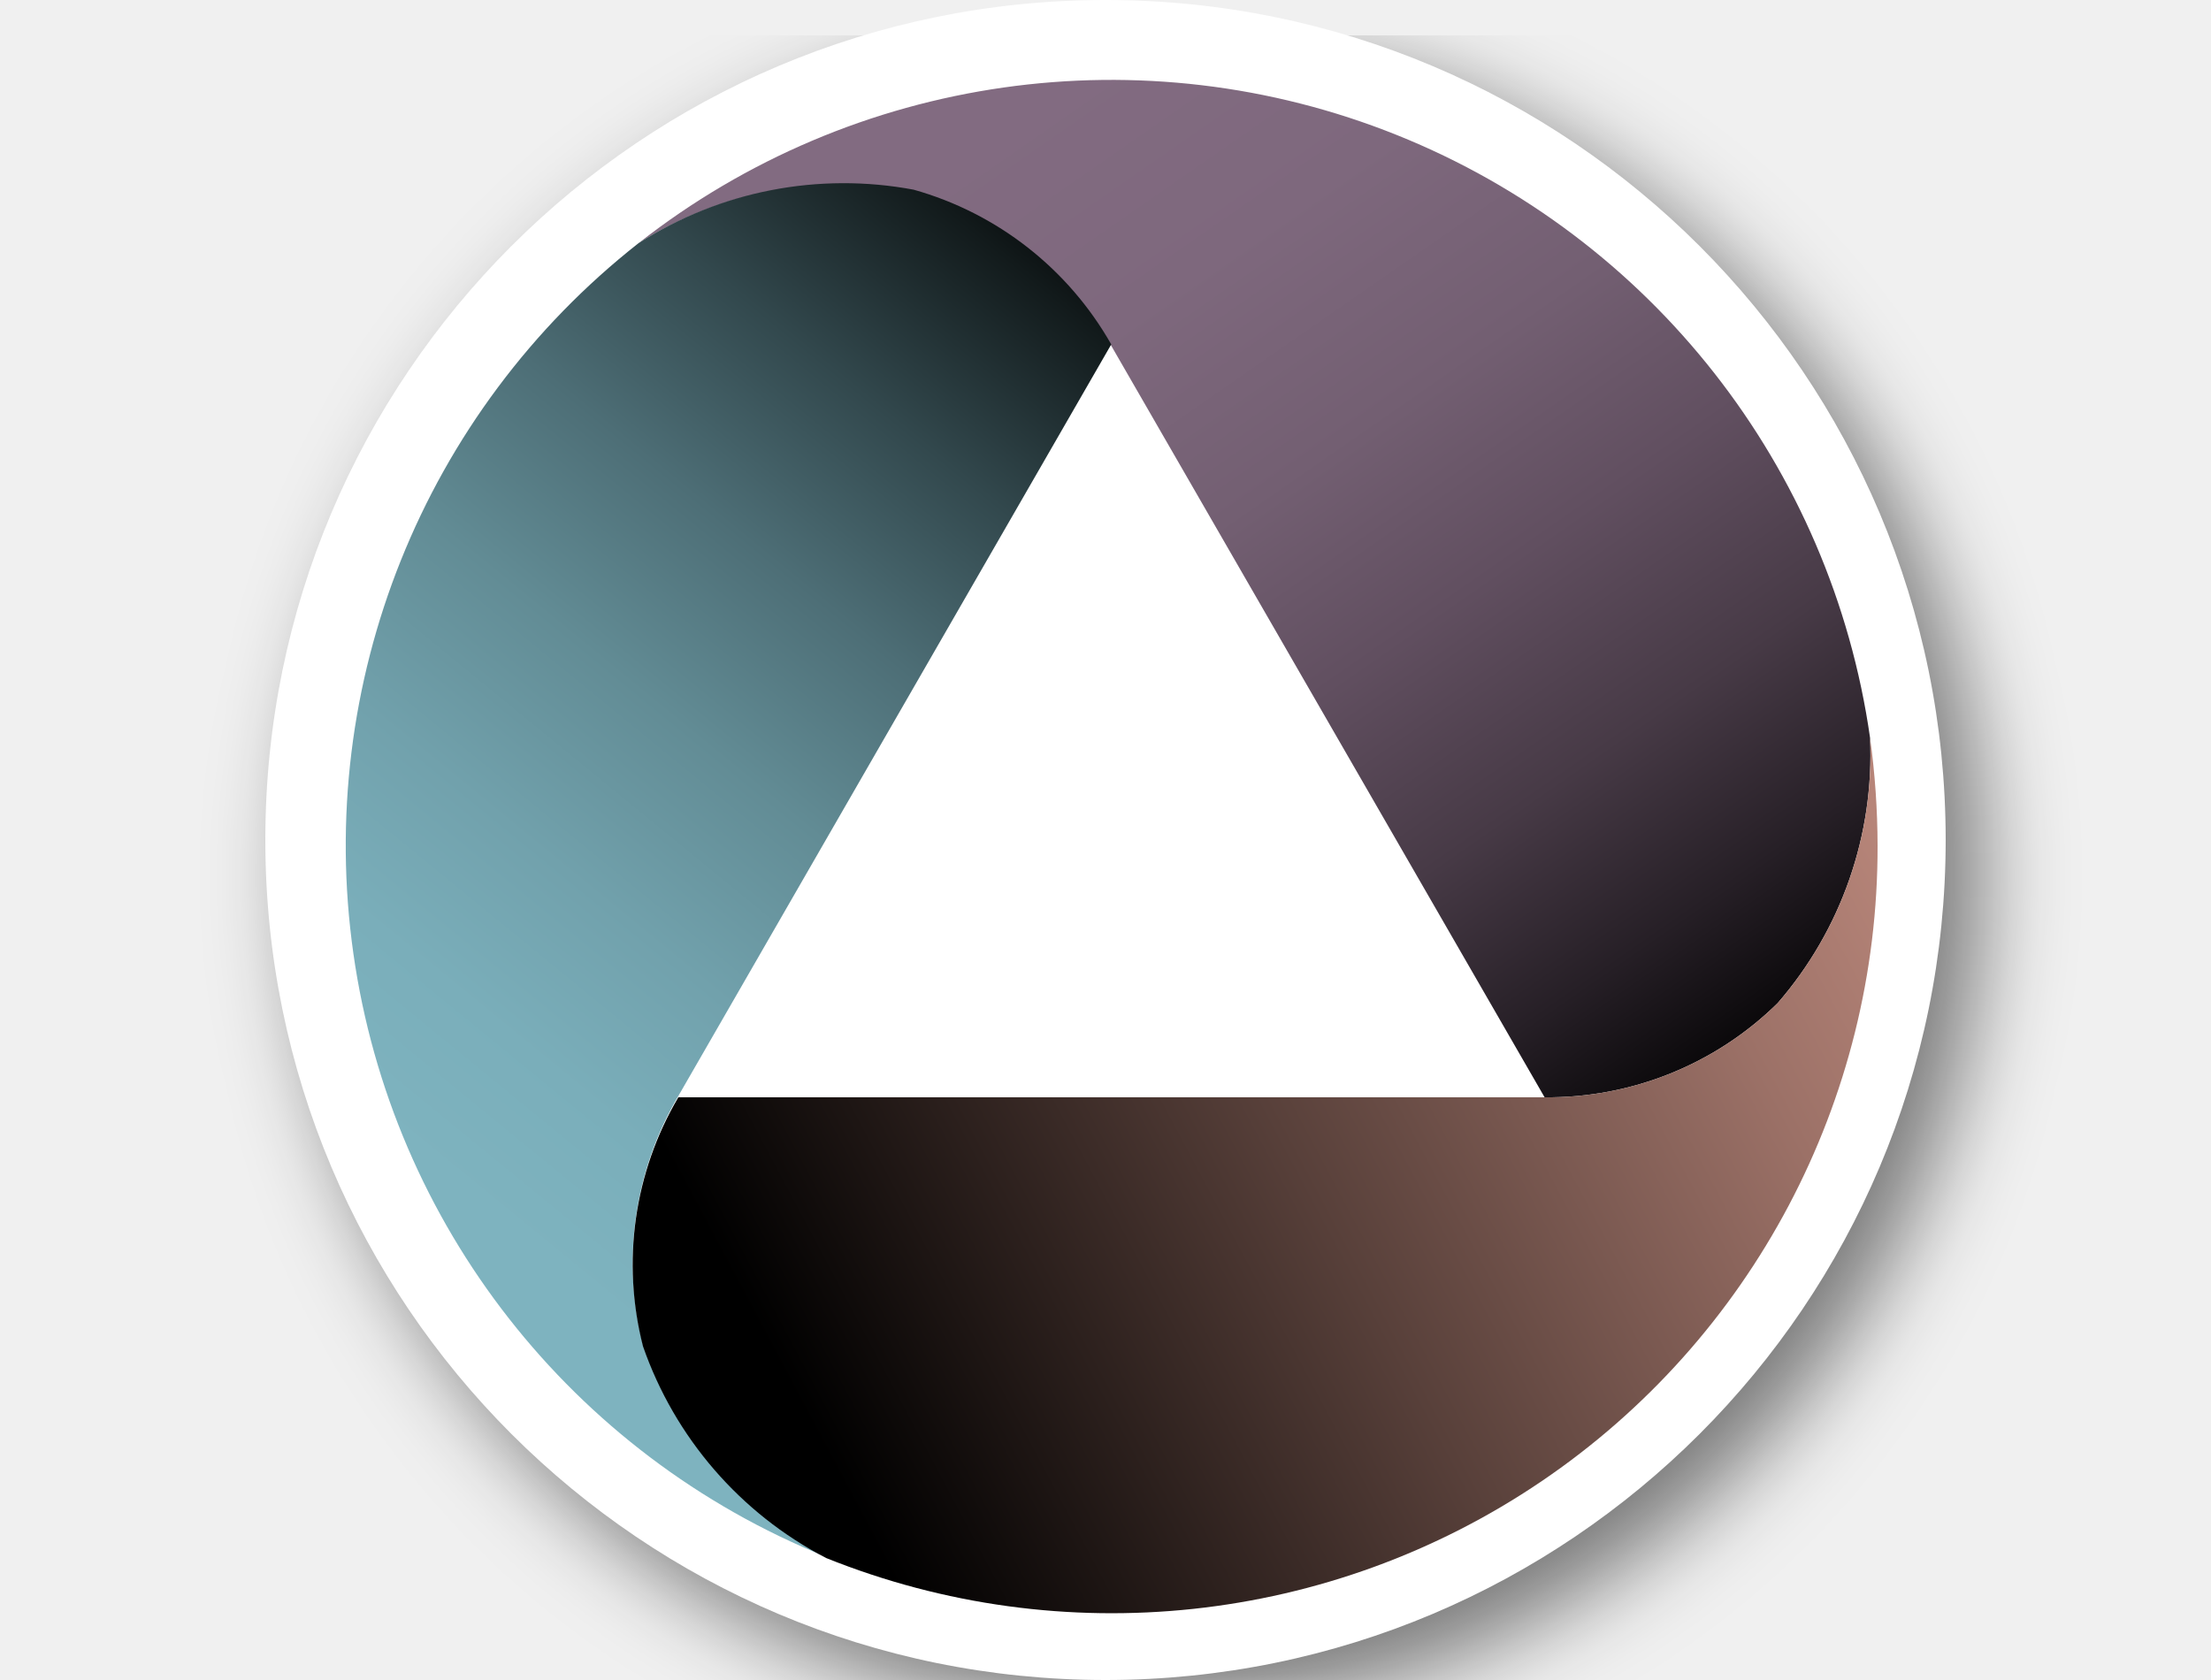
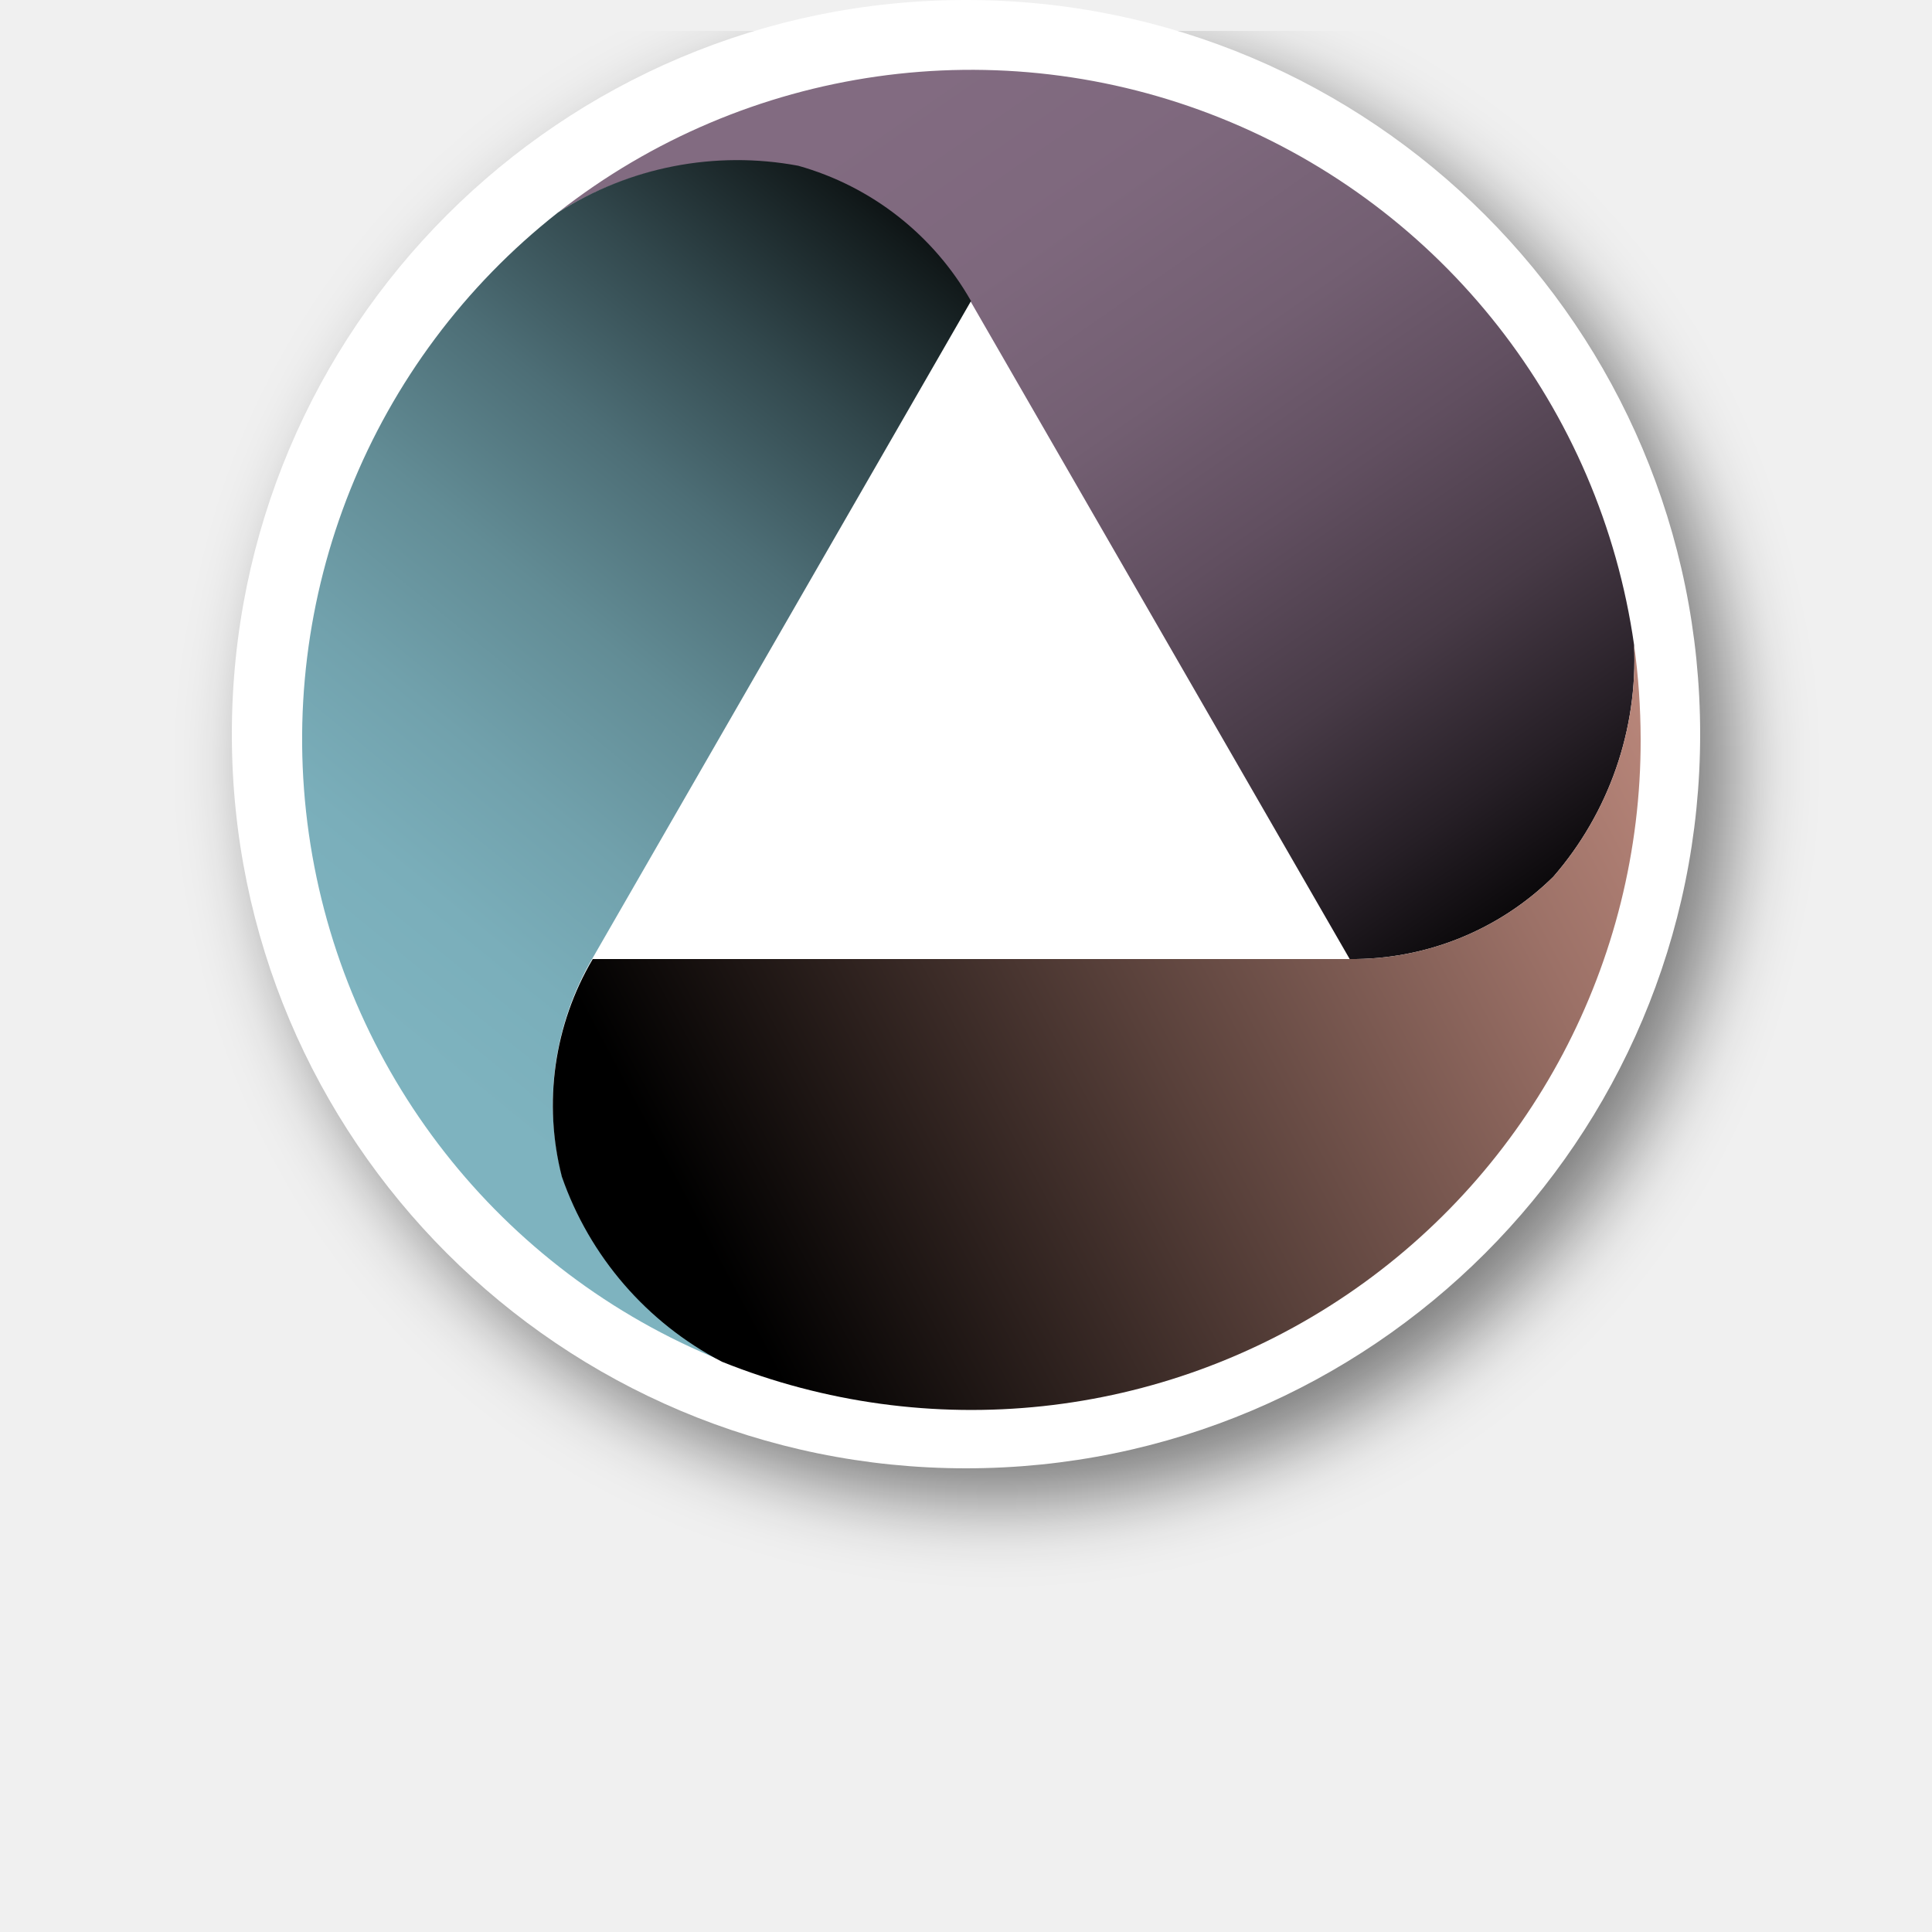
- <svg xmlns="http://www.w3.org/2000/svg" version="1.1" viewBox="0 0 50 38" data-name="Layer 1" id="Layer_1">
+ <svg xmlns="http://www.w3.org/2000/svg" version="1.1" viewBox="0 0 50 50" data-name="Layer 1" id="Layer_1">
  <defs id="defs43">
    <linearGradient gradientUnits="userSpaceOnUse" gradientTransform="translate(-4104.38 20833.91) scale(46.18 38.1)" y2="-546.74" x2="89.37" y1="-546.23" x1="89.8" id="linear-gradient">
      <stop id="stop2" offset="0" />
      <stop id="stop4" stop-color="#261f26" offset="0.15" />
      <stop id="stop6" stop-color="#473a46" offset="0.3" />
      <stop id="stop8" stop-color="#614f60" offset="0.47" />
      <stop id="stop10" stop-color="#735f72" offset="0.63" />
      <stop id="stop12" stop-color="#7e687d" offset="0.81" />
      <stop id="stop14" stop-color="#826b81" offset="1" />
    </linearGradient>
    <linearGradient gradientUnits="userSpaceOnUse" gradientTransform="translate(-2519.81 28214.16) scale(28.72 51.48)" y2="-547.5" x2="88.18" y1="-548.04" x1="88.42" id="linear-gradient-2">
      <stop id="stop17" offset="0" />
      <stop id="stop19" stop-color="#121a1b" offset="0.08" />
      <stop id="stop21" stop-color="#32484d" offset="0.25" />
      <stop id="stop23" stop-color="#4d6e76" offset="0.41" />
      <stop id="stop25" stop-color="#628c95" offset="0.57" />
      <stop id="stop27" stop-color="#71a1ac" offset="0.73" />
      <stop id="stop29" stop-color="#7aaeba" offset="0.87" />
      <stop id="stop31" stop-color="#7eb3bf" offset="1" />
    </linearGradient>
    <linearGradient gradientUnits="userSpaceOnUse" gradientTransform="translate(-4155.23 17922.57) scale(46.74 32.79)" y2="-545.86" x2="89.87" y1="-545.64" x1="89.28" id="linear-gradient-3">
      <stop id="stop34" offset="0" />
      <stop id="stop36" stop-color="#58403a" offset="0.45" />
      <stop id="stop38" stop-color="#9c7167" offset="0.82" />
      <stop id="stop40" stop-color="#b78579" offset="1" />
    </linearGradient>
    <filter id="filter227" style="color-interpolation-filters:sRGB;">
      <feFlood id="feFlood217" result="flood" flood-color="rgb(0,0,0)" flood-opacity="0.498" />
      <feComposite id="feComposite219" result="composite1" operator="in" in2="SourceGraphic" in="flood" />
      <feGaussianBlur id="feGaussianBlur221" result="blur" stdDeviation="1" in="composite1" />
      <feOffset id="feOffset223" result="offset" dy="0.8" dx="0.8" />
      <feComposite id="feComposite225" result="composite2" operator="over" in2="offset" in="SourceGraphic" />
    </filter>
  </defs>
  <g style="filter:url(#filter227)" data-name="Layer 1-2" id="Layer_1-2">
    <g data-name="Group 10898" id="Group_10898">
      <g data-name="Group 1" id="Group_1">
        <circle fill="#fff" r="19" cy="19" cx="25" data-name="Ellipse 366-2" id="Ellipse_366-2" />
      </g>
      <g data-name="Group 10362" id="Group_10362">
        <g data-name="Group 10361" id="Group_10361">
          <path fill="url(#linear-gradient)" d="M20.66,4.32a7.46,7.46,0,0,1,4.47,3.5l9.8,17h0a7.41,7.41,0,0,0,5.27-2.13,8.57,8.57,0,0,0,2.09-6h0A17.33,17.33,0,0,0,14.44,5.5h0A8.61,8.61,0,0,1,20.66,4.32Z" data-name="Path 19696" id="Path_19696" />
          <path fill="url(#linear-gradient-2)" d="M14.54,30.42a7.45,7.45,0,0,1,.8-5.63h0l9.79-17a7.46,7.46,0,0,0-4.47-3.5A8.61,8.61,0,0,0,14.44,5.5h0a17.34,17.34,0,0,0,4.23,29.71h0A8.59,8.59,0,0,1,14.54,30.42Z" data-name="Path 19697" id="Path_19697" />
          <path fill="url(#linear-gradient-3)" d="M42.29,16.69a8.57,8.57,0,0,1-2.09,6,7.41,7.41,0,0,1-5.27,2.13H15.34a7.45,7.45,0,0,0-.8,5.63,8.57,8.57,0,0,0,4.14,4.79h0A17.32,17.32,0,0,0,42.46,19.13,18.08,18.08,0,0,0,42.29,16.69Z" data-name="Path 19698" id="Path_19698" />
        </g>
      </g>
    </g>
  </g>
</svg>
